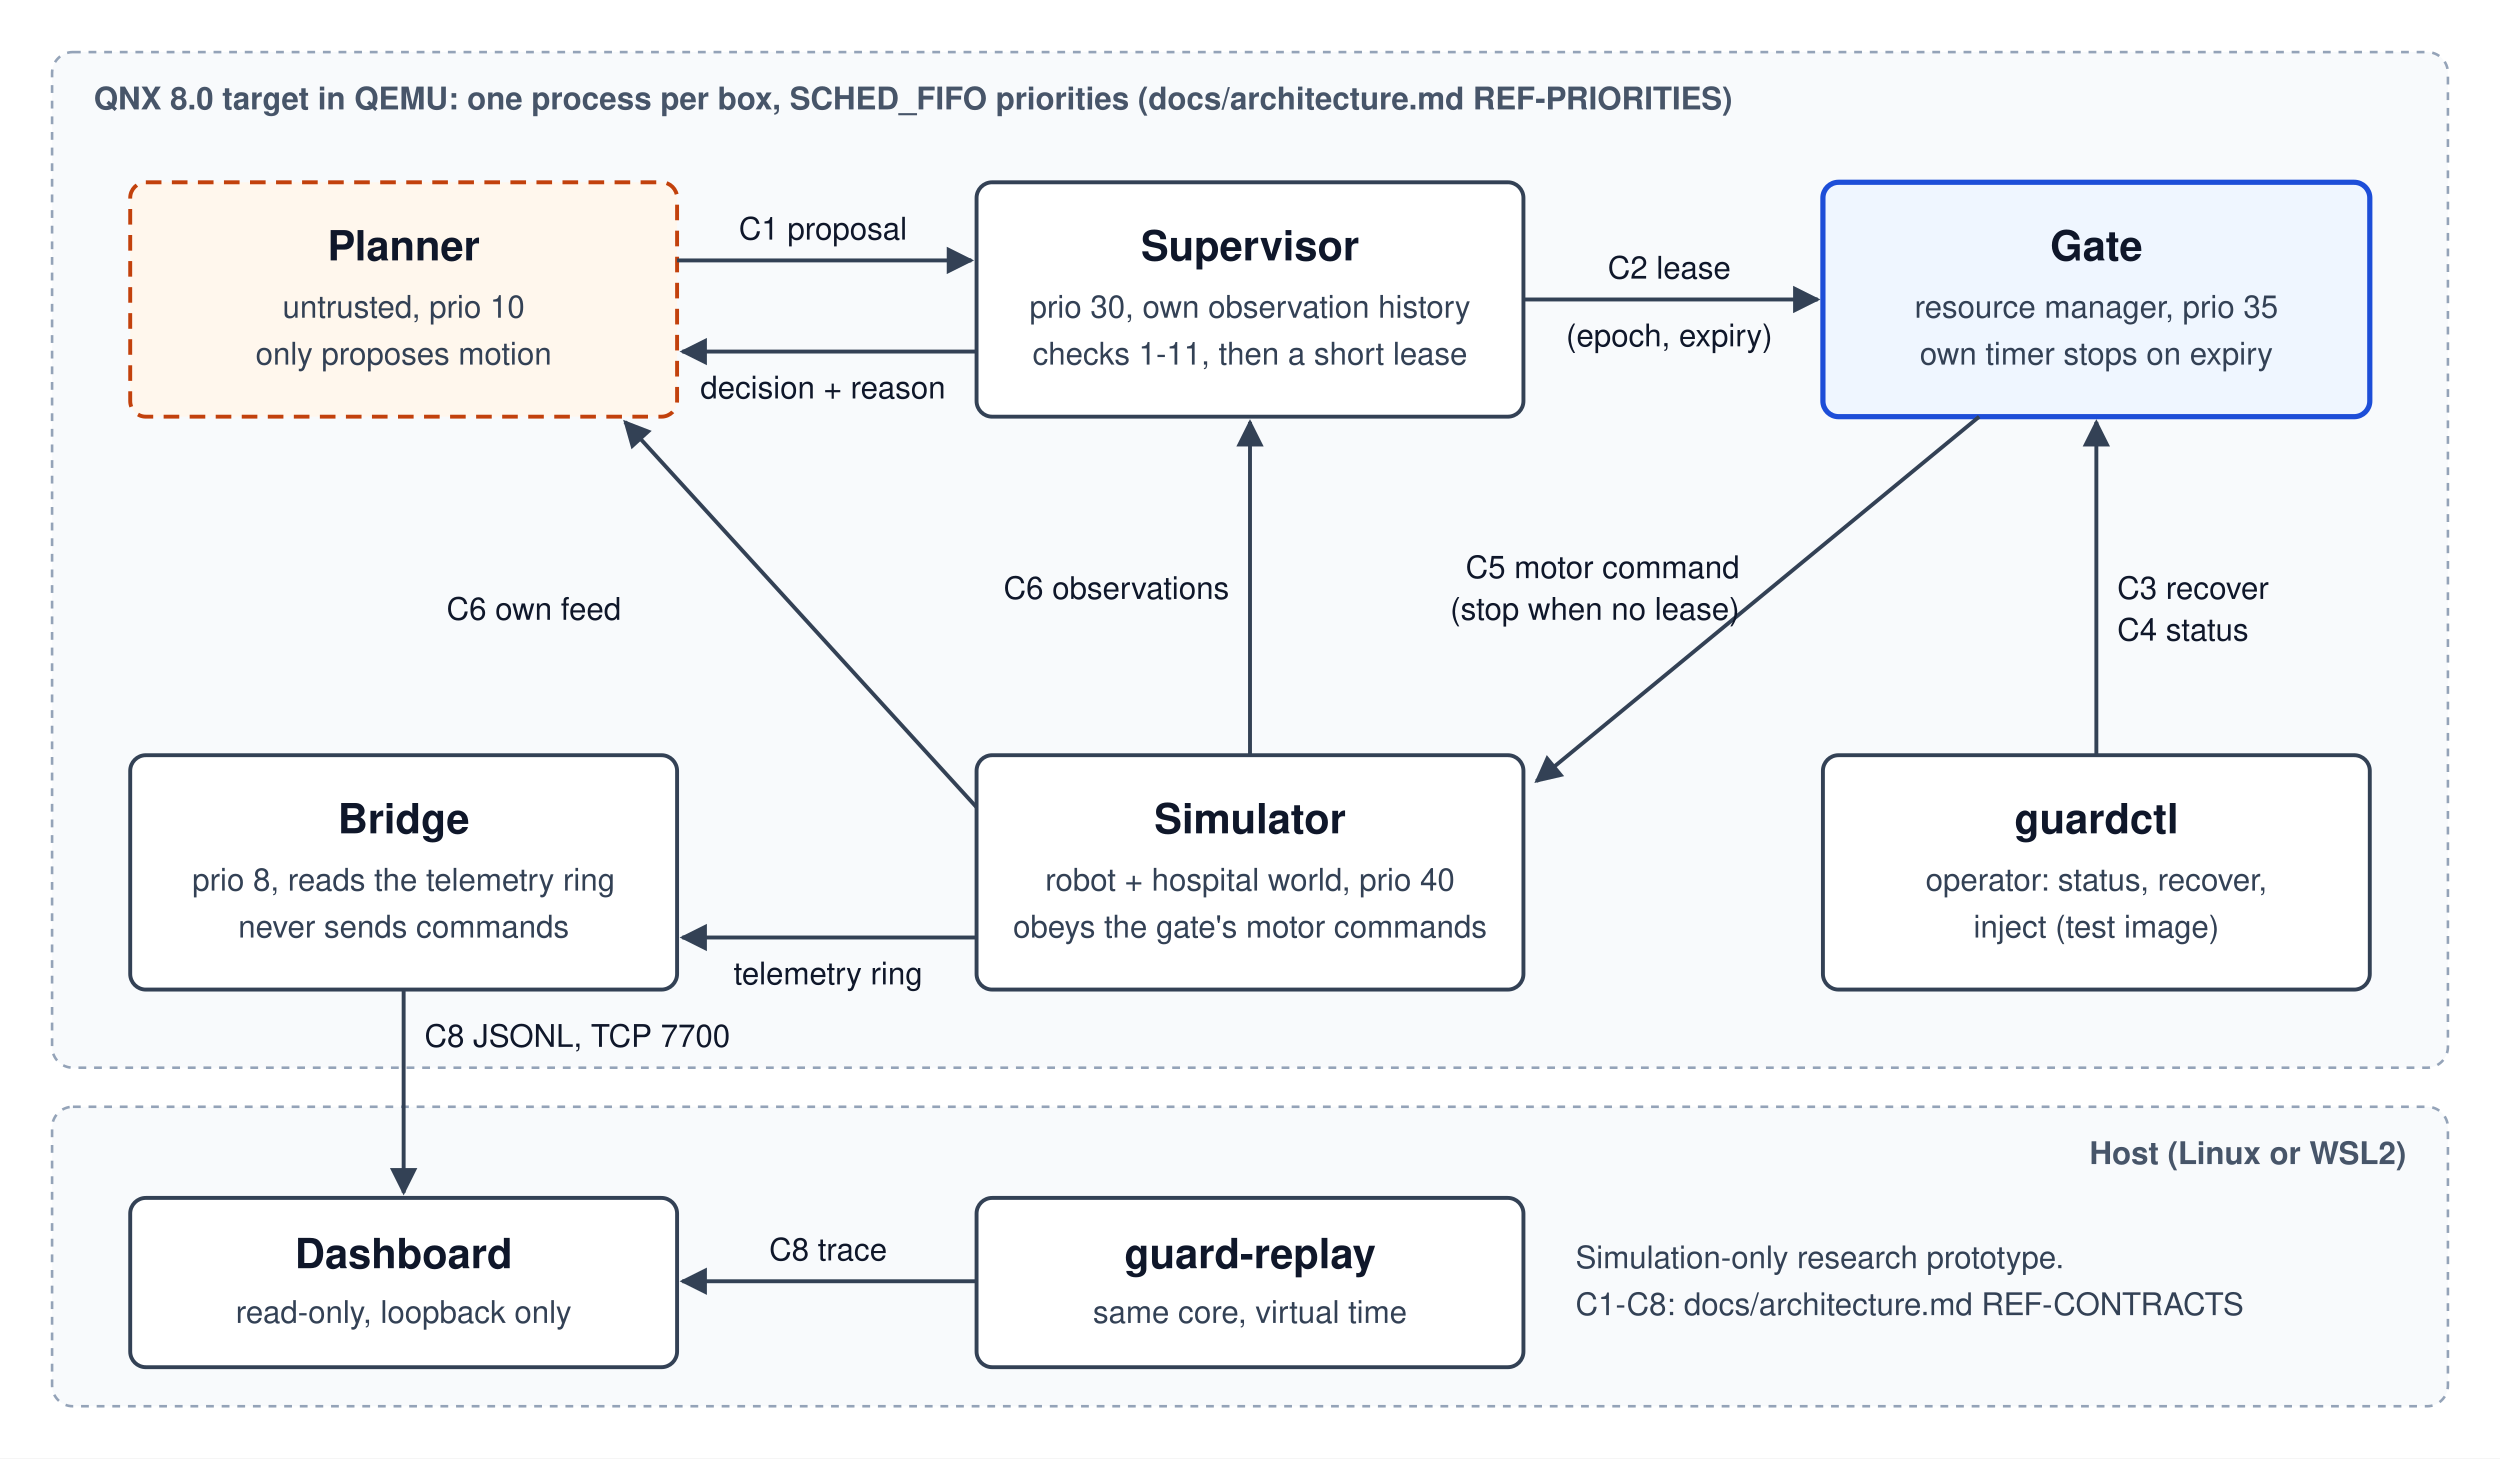
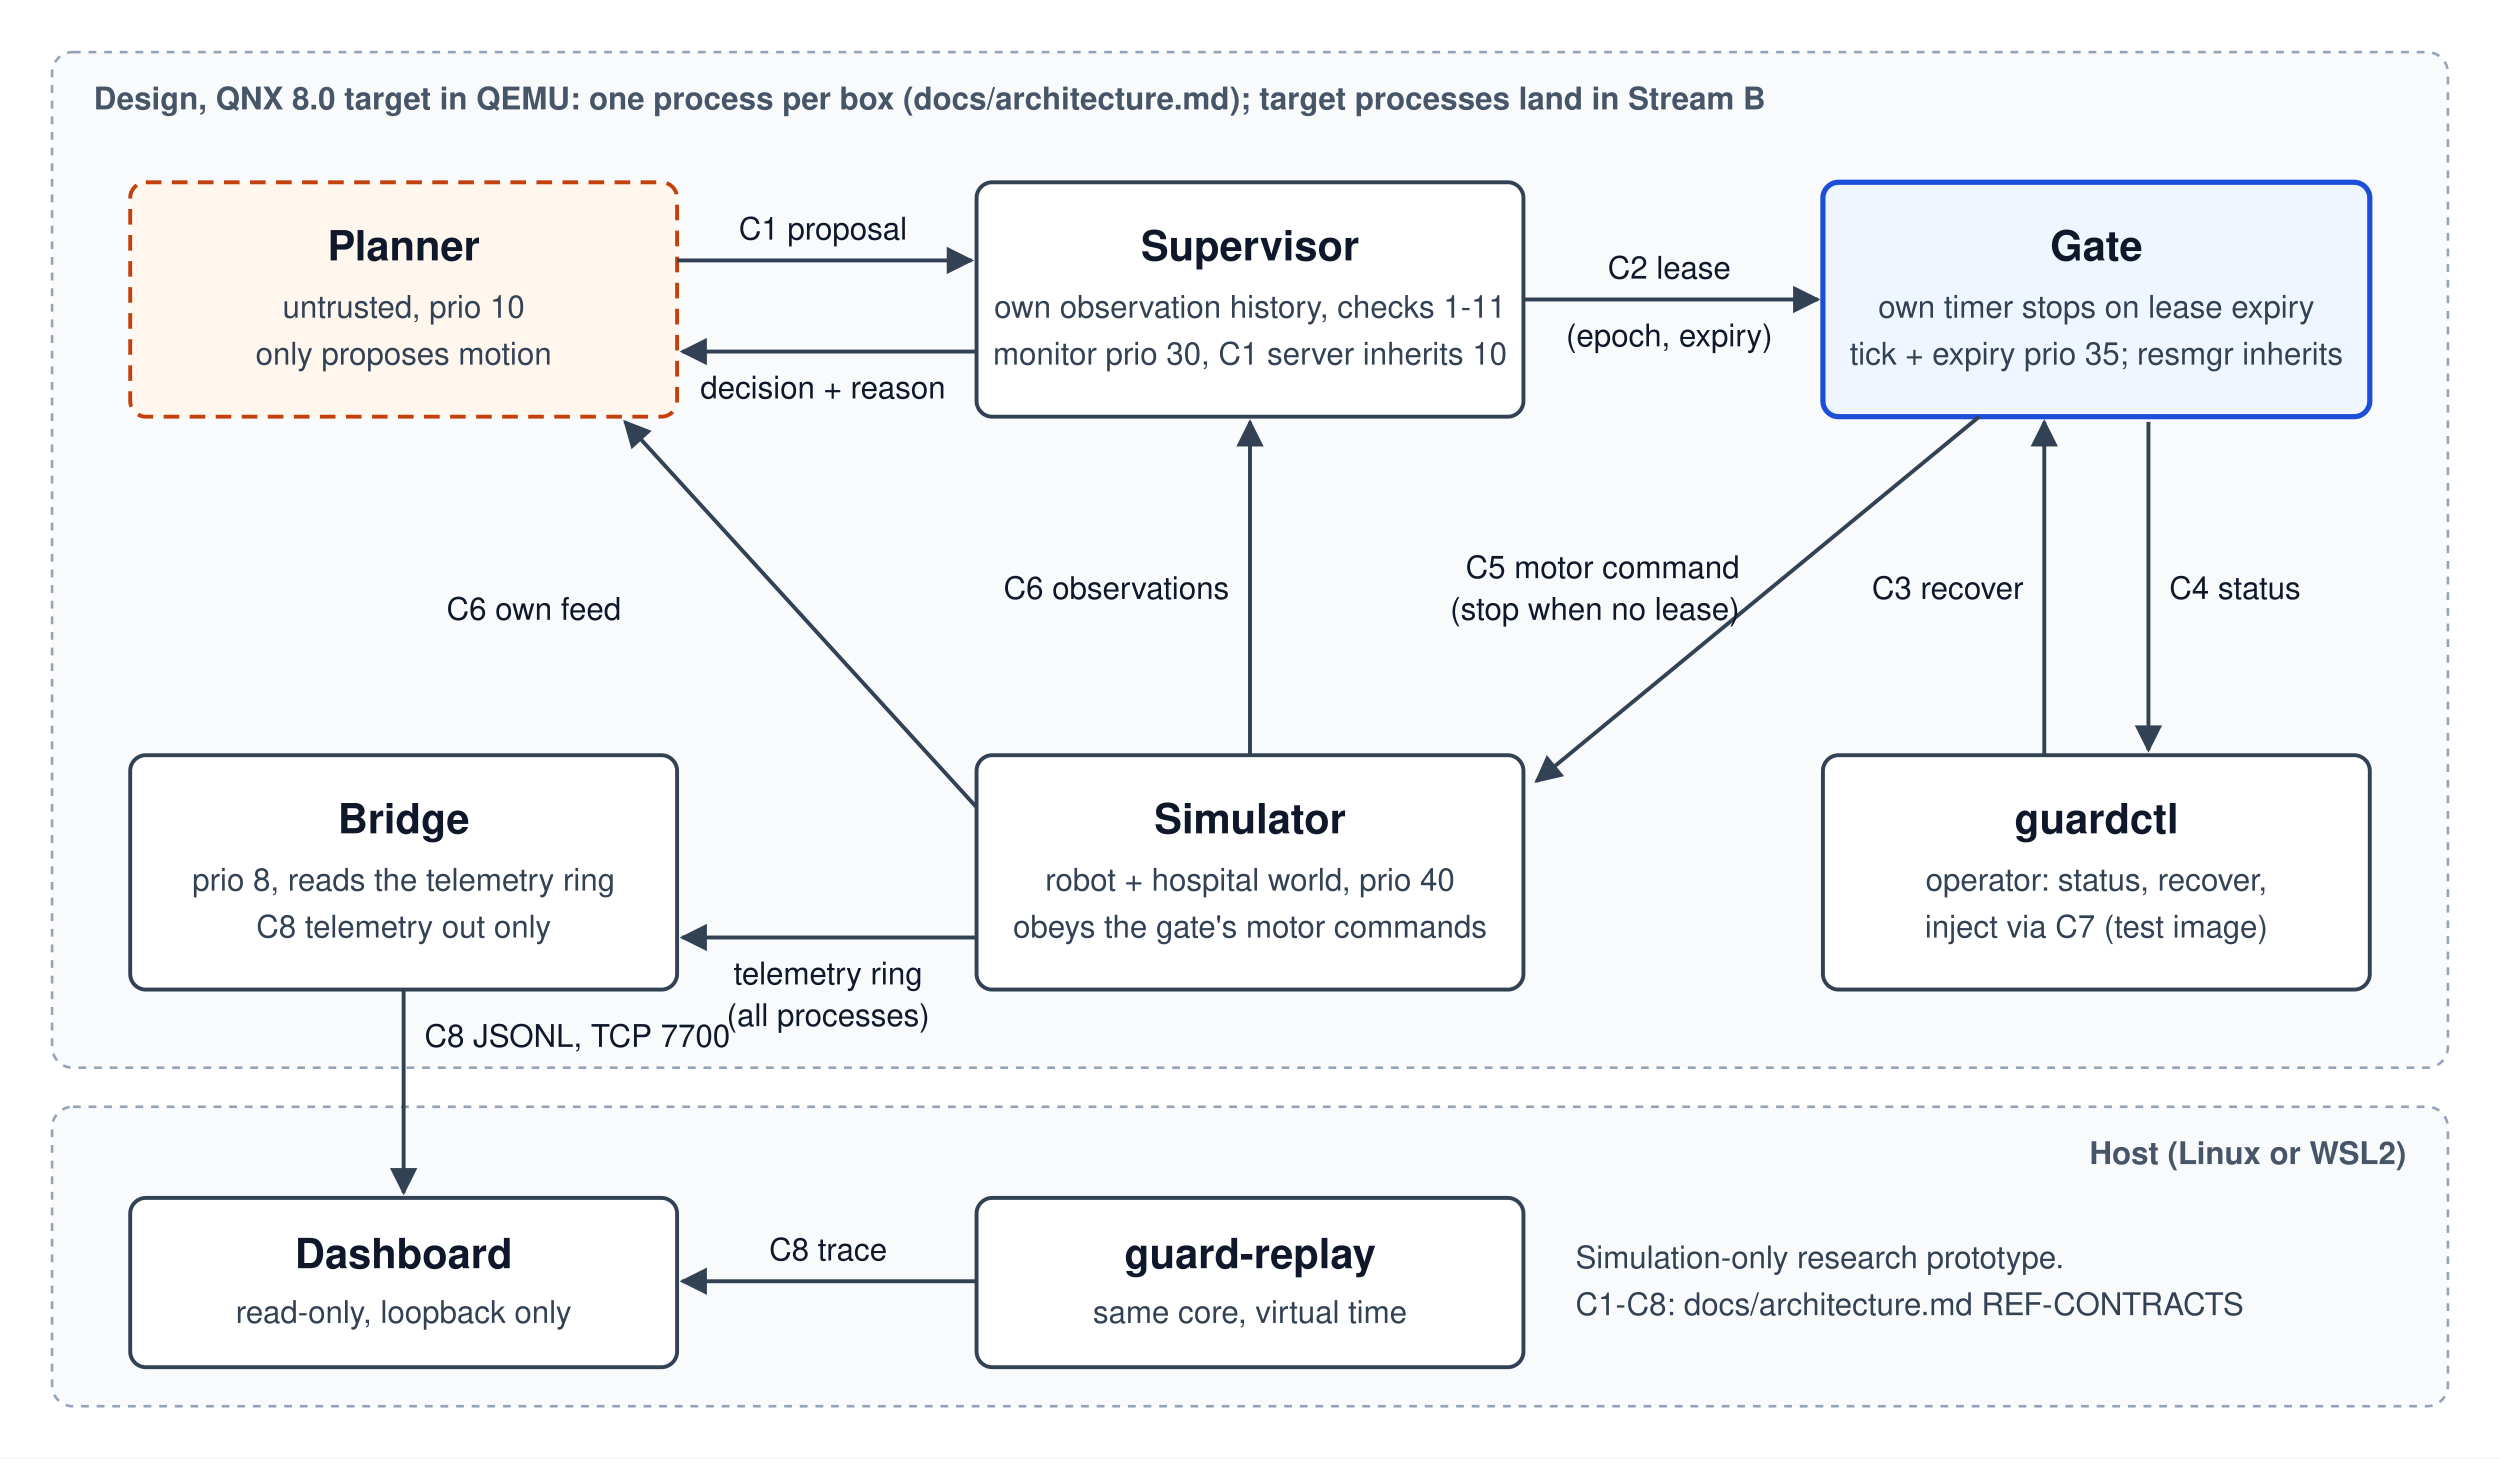
<svg xmlns="http://www.w3.org/2000/svg" viewBox="0 0 960 560" width="960" height="560" role="img" aria-labelledby="t d" font-family="Helvetica, Arial, sans-serif">
  <defs>
    <marker id="a" viewBox="0 0 10 10" refX="9" refY="5" markerWidth="7" markerHeight="7" orient="auto-start-reverse">
      <path d="M0 0 L10 5 L0 10 z" fill="#334155" />
    </marker>
  </defs>
  <style>
    .box { fill: #ffffff; stroke: #334155; stroke-width: 1.5; }
    .trust { fill: #fff7ed; stroke: #c2410c; stroke-width: 1.5; stroke-dasharray: 6 4; }
    .key { fill: #eff6ff; stroke: #1d4ed8; stroke-width: 2; }
    .zone { fill: #f8fafc; stroke: #94a3b8; stroke-width: 1; stroke-dasharray: 3 3; }
    .h { font-size: 16px; font-weight: 700; fill: #0f172a; }
    .s { font-size: 12px; fill: #334155; }
    .l { font-size: 12px; fill: #0f172a; }
    .z { font-size: 12px; font-weight: 700; fill: #475569; }
-     .e { stroke: #334155; stroke-width: 1.5; fill: none; marker-end: url(#a); }
+     .e { stroke: #334155; stroke-width: 1.5; fill: none; }
  </style>
  <rect width="960" height="560" fill="#ffffff" />
  <rect class="zone" x="20" y="20" width="920" height="390" rx="8" />
-   <text class="z" x="36" y="42">QNX 8.0 target in QEMU: one process per box, SCHED_FIFO priorities (docs/architecture.md REF-PRIORITIES)</text>
+   <text class="z" x="36" y="42">Design, QNX 8.0 target in QEMU: one process per box (docs/architecture.md); target processes land in Stream B</text>
  <rect class="zone" x="20" y="425" width="920" height="115" rx="8" />
  <text class="z" x="924" y="447" text-anchor="end">Host (Linux or WSL2)</text>
  <rect class="trust" x="50" y="70" width="210" height="90" rx="6" />
  <text class="h" x="155" y="100" text-anchor="middle">Planner</text>
  <text class="s" x="155" y="122" text-anchor="middle">untrusted, prio 10</text>
  <text class="s" x="155" y="140" text-anchor="middle">only proposes motion</text>
  <rect class="box" x="375" y="70" width="210" height="90" rx="6" />
  <text class="h" x="480" y="100" text-anchor="middle">Supervisor</text>
-   <text class="s" x="480" y="122" text-anchor="middle">prio 30, own observation history</text>
-   <text class="s" x="480" y="140" text-anchor="middle">checks 1-11, then a short lease</text>
+   <text class="s" x="480" y="122" text-anchor="middle">own observation history, checks 1-11</text>
+   <text class="s" x="480" y="140" text-anchor="middle">monitor prio 30, C1 server inherits 10</text>
  <rect class="key" x="700" y="70" width="210" height="90" rx="6" />
  <text class="h" x="805" y="100" text-anchor="middle">Gate</text>
-   <text class="s" x="805" y="122" text-anchor="middle">resource manager, prio 35</text>
-   <text class="s" x="805" y="140" text-anchor="middle">own timer stops on expiry</text>
+   <text class="s" x="805" y="122" text-anchor="middle">own timer stops on lease expiry</text>
+   <text class="s" x="805" y="140" text-anchor="middle">tick + expiry prio 35; resmgr inherits</text>
  <rect class="box" x="375" y="290" width="210" height="90" rx="6" />
  <text class="h" x="480" y="320" text-anchor="middle">Simulator</text>
  <text class="s" x="480" y="342" text-anchor="middle">robot + hospital world, prio 40</text>
  <text class="s" x="480" y="360" text-anchor="middle">obeys the gate's motor commands</text>
  <rect class="box" x="50" y="290" width="210" height="90" rx="6" />
  <text class="h" x="155" y="320" text-anchor="middle">Bridge</text>
  <text class="s" x="155" y="342" text-anchor="middle">prio 8, reads the telemetry ring</text>
-   <text class="s" x="155" y="360" text-anchor="middle">never sends commands</text>
+   <text class="s" x="155" y="360" text-anchor="middle">C8 telemetry out only</text>
  <rect class="box" x="700" y="290" width="210" height="90" rx="6" />
  <text class="h" x="805" y="320" text-anchor="middle">guardctl</text>
  <text class="s" x="805" y="342" text-anchor="middle">operator: status, recover,</text>
-   <text class="s" x="805" y="360" text-anchor="middle">inject (test image)</text>
+   <text class="s" x="805" y="360" text-anchor="middle">inject via C7 (test image)</text>
  <rect class="box" x="50" y="460" width="210" height="65" rx="6" />
  <text class="h" x="155" y="487" text-anchor="middle">Dashboard</text>
  <text class="s" x="155" y="508" text-anchor="middle">read-only, loopback only</text>
  <rect class="box" x="375" y="460" width="210" height="65" rx="6" />
  <text class="h" x="480" y="487" text-anchor="middle">guard-replay</text>
  <text class="s" x="480" y="508" text-anchor="middle">same core, virtual time</text>
-   <path class="e" d="M260 100 H373" />
+   <path class="e" marker-end="url(#a)" d="M260 100 H373" />
  <text class="l" x="316" y="92" text-anchor="middle">C1 proposal</text>
-   <path class="e" d="M375 135 H262" />
+   <path class="e" marker-end="url(#a)" d="M375 135 H262" />
  <text class="l" x="316" y="153" text-anchor="middle">decision + reason</text>
-   <path class="e" d="M585 115 H698" />
+   <path class="e" marker-end="url(#a)" d="M585 115 H698" />
  <text class="l" x="641" y="107" text-anchor="middle">C2 lease</text>
  <text class="l" x="641" y="133" text-anchor="middle">(epoch, expiry)</text>
-   <path class="e" d="M760 160 L590 300" />
+   <path class="e" marker-end="url(#a)" d="M760 160 L590 300" />
  <text class="l" x="668" y="222" text-anchor="end">C5 motor command</text>
  <text class="l" x="668" y="238" text-anchor="end">(stop when no lease)</text>
-   <path class="e" d="M480 290 V162" />
+   <path class="e" marker-end="url(#a)" d="M480 290 V162" />
  <text class="l" x="472" y="230" text-anchor="end">C6 observations</text>
-   <path class="e" d="M375 310 L240 162" />
+   <path class="e" marker-end="url(#a)" d="M375 310 L240 162" />
  <text class="l" x="205" y="238" text-anchor="middle">C6 own feed</text>
-   <path class="e" d="M805 290 V162" />
-   <text class="l" x="813" y="230">C3 recover</text>
-   <text class="l" x="813" y="246">C4 status</text>
-   <path class="e" d="M375 360 H262" />
+   <path class="e" marker-end="url(#a)" d="M785 290 V162" />
+   <text class="l" x="777" y="230" text-anchor="end">C3 recover</text>
+   <path class="e" marker-end="url(#a)" d="M825 162 V288" />
+   <text class="l" x="833" y="230">C4 status</text>
+   <path class="e" marker-end="url(#a)" d="M375 360 H262" />
  <text class="l" x="318" y="378" text-anchor="middle">telemetry ring</text>
-   <path class="e" d="M155 380 V458" />
+   <text class="l" x="318" y="394" text-anchor="middle">(all processes)</text>
+   <path class="e" marker-end="url(#a)" d="M155 380 V458" />
  <text class="l" x="163" y="402">C8 JSONL, TCP 7700</text>
-   <path class="e" d="M375 492 H262" />
+   <path class="e" marker-end="url(#a)" d="M375 492 H262" />
  <text class="l" x="318" y="484" text-anchor="middle">C8 trace</text>
  <text class="s" x="605" y="487">Simulation-only research prototype.</text>
  <text class="s" x="605" y="505">C1-C8: docs/architecture.md REF-CONTRACTS</text>
</svg>
